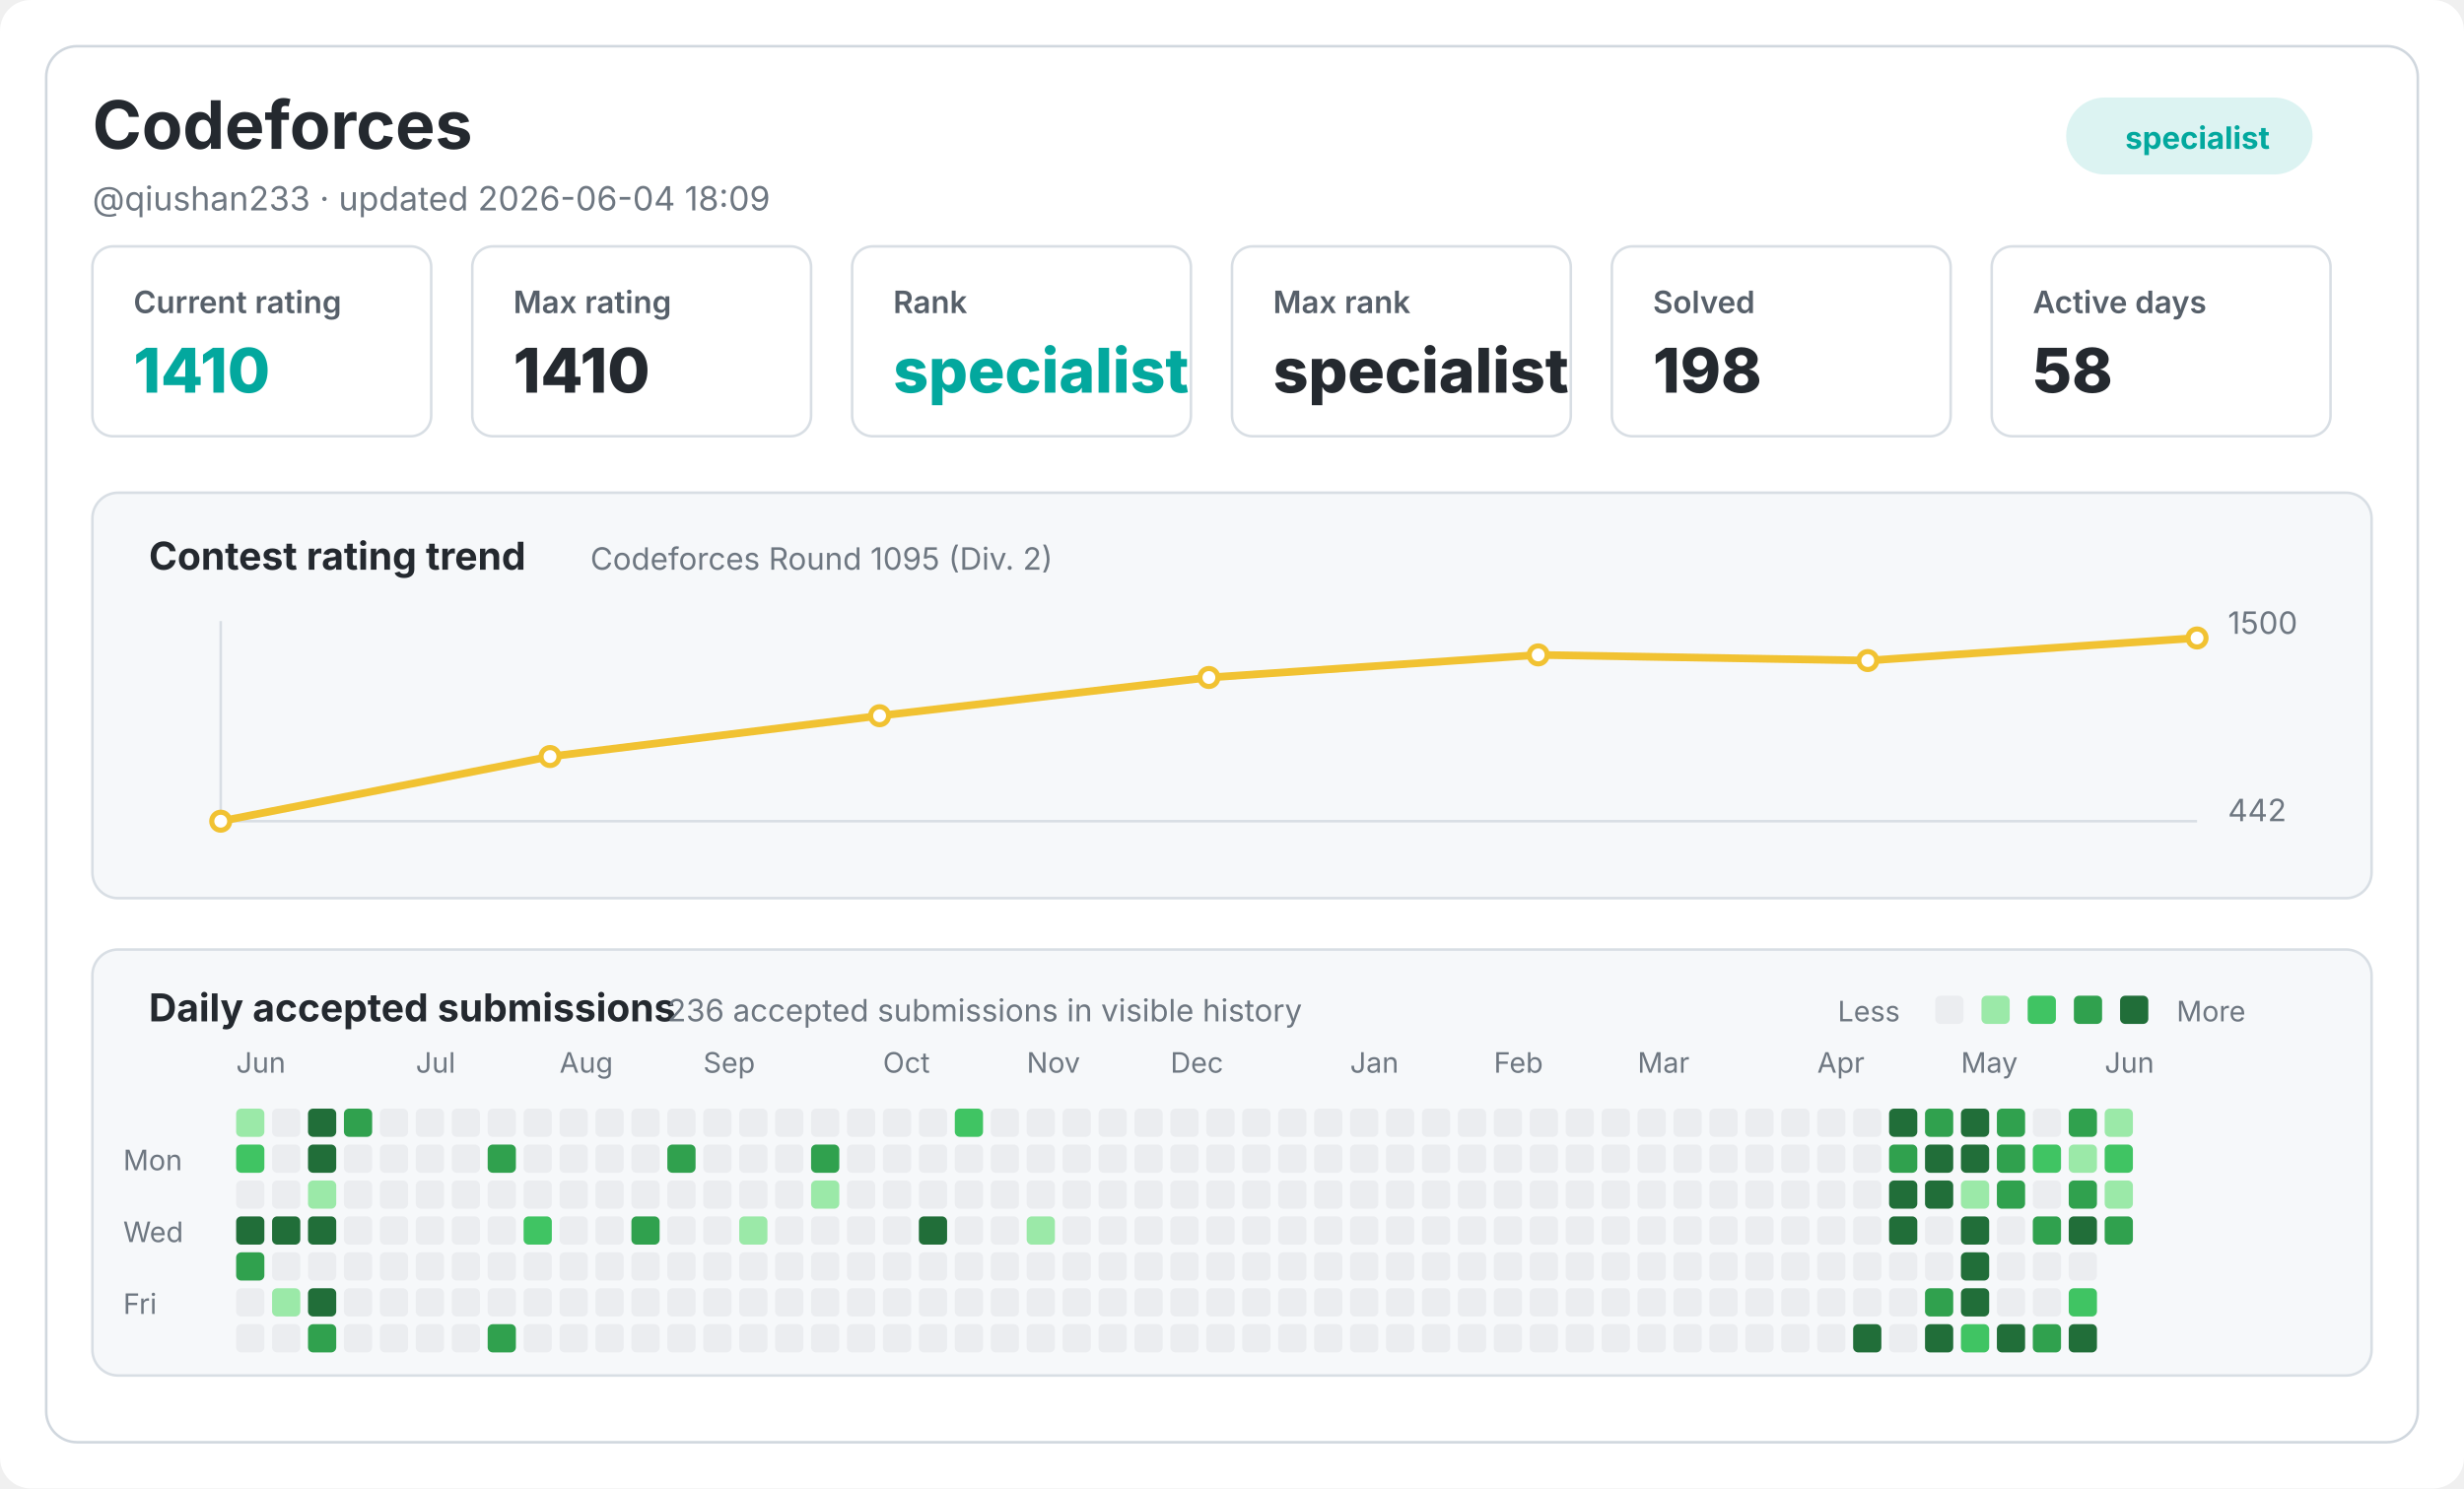
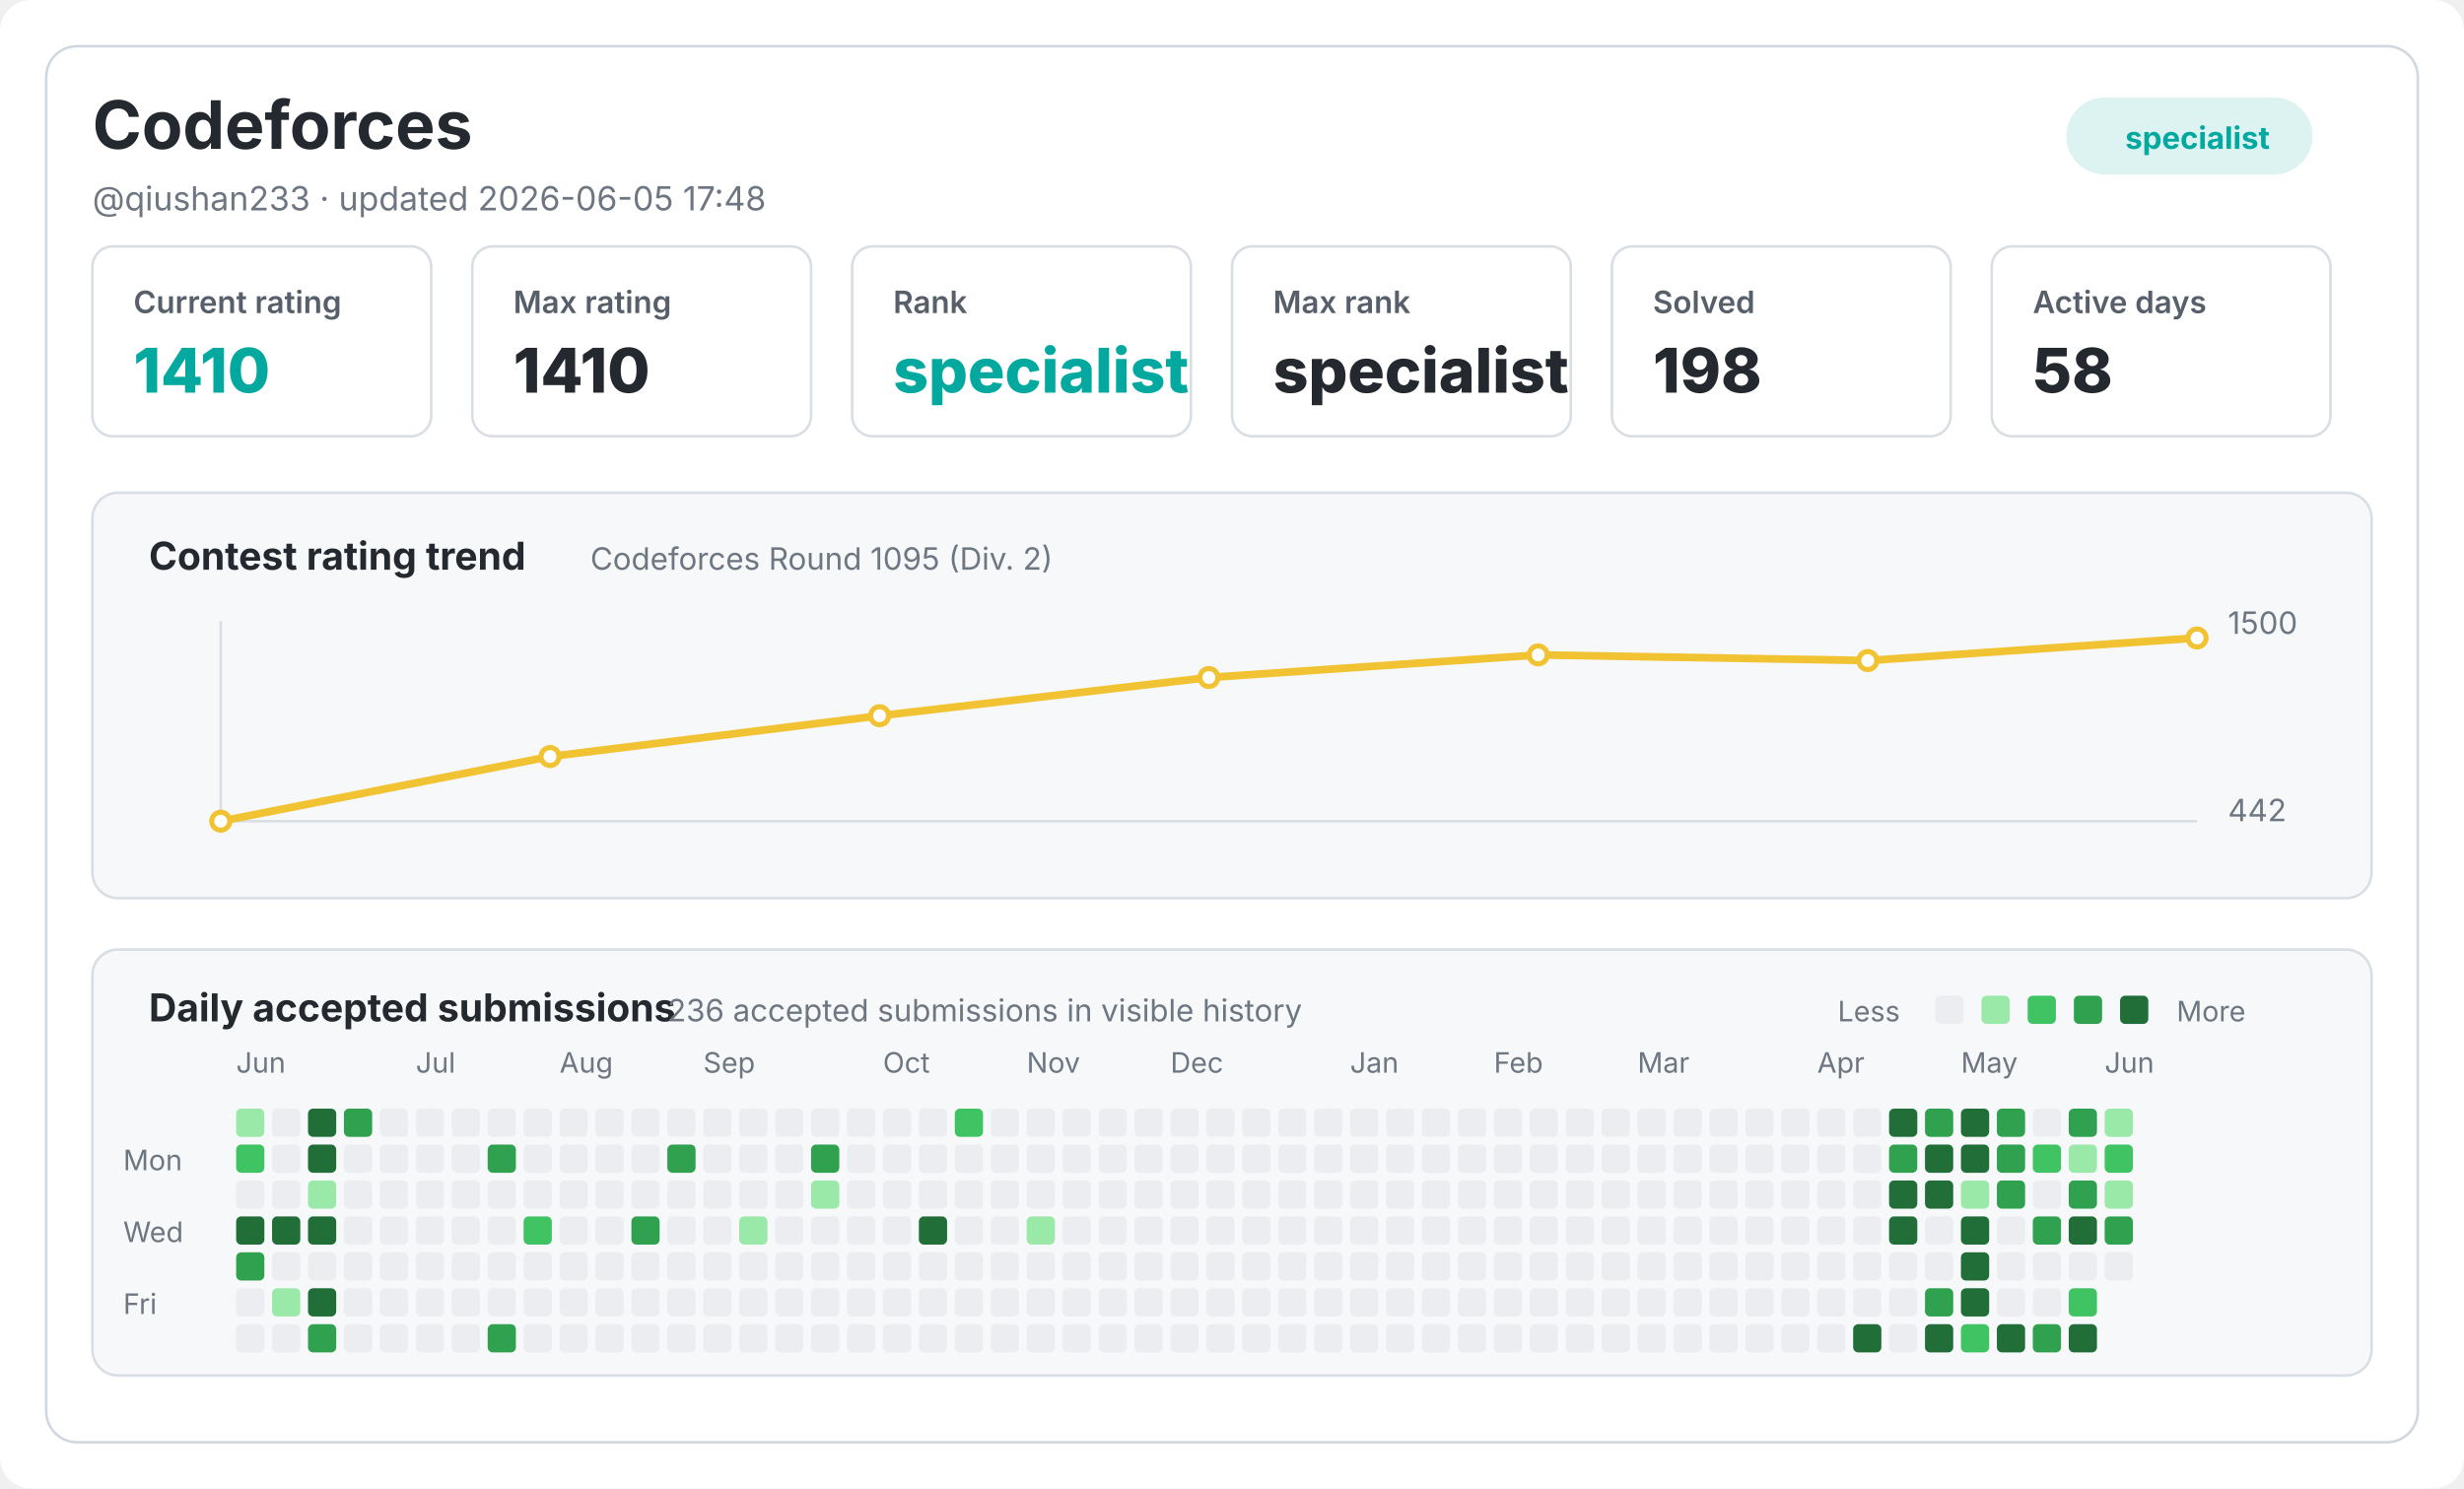
<svg xmlns="http://www.w3.org/2000/svg" width="960" height="580" viewBox="0 0 960 580" role="img" aria-label="Codeforces statistics for qiushan233">
  <style>
  .bg { fill: #ffffff; }
  .shell { fill: #ffffff; stroke: #d0d7de; }
  .soft { fill: #f6f8fa; stroke: #d8dee4; }
  .metric-card { fill: #ffffff; stroke: #d8dee4; }
  .title { font: 700 26px -apple-system,BlinkMacSystemFont,"Segoe UI",sans-serif; fill: #24292f; }
  .subtitle { font: 13px -apple-system,BlinkMacSystemFont,"Segoe UI",sans-serif; fill: #6e7781; }
  .section-title { font: 700 15px -apple-system,BlinkMacSystemFont,"Segoe UI",sans-serif; fill: #24292f; }
  .metric-label { font: 600 12px -apple-system,BlinkMacSystemFont,"Segoe UI",sans-serif; fill: #57606a; }
  .metric-value { font: 800 24px -apple-system,BlinkMacSystemFont,"Segoe UI",sans-serif; fill: #24292f; }
  .muted { font: 12px -apple-system,BlinkMacSystemFont,"Segoe UI",sans-serif; fill: #6e7781; }
  .small { font-size: 11px; }
  .rank { fill: #03a89e; }
  .grid { stroke: #d8dee4; stroke-width: 1; }
  .badge-bg { fill: #03a89e; opacity: 0.14; }
  .badge-text { font: 700 12px -apple-system,BlinkMacSystemFont,"Segoe UI",sans-serif; fill: #03a89e; }
  .heat-cell { cursor: default; transition: stroke 0.12s ease, stroke-width 0.12s ease; }
  .heat-cell:hover { stroke: #0969da; stroke-width: 1.5; }
</style>
  <rect class="bg" width="960" height="580" rx="12" />
  <rect class="shell" x="18" y="18" width="924" height="544" rx="12" />
  <text x="36" y="58" class="title">Codeforces</text>
-   <text x="36" y="82" class="subtitle">@qiushan233 · updated 2026-06-04 18:09</text>
+   <text x="36" y="82" class="subtitle">@qiushan233 · updated 2026-06-05 17:48</text>
  <rect x="805" y="38" width="96" height="30" rx="15" class="badge-bg" />
  <text x="828" y="58" class="badge-text">specialist</text>
  <rect x="36" y="96" width="132" height="74" rx="8" class="metric-card" />
  <text x="52" y="122" class="metric-label">Current rating</text>
  <text x="52" y="153" class="metric-value rank">1410</text>
  <rect x="184" y="96" width="132" height="74" rx="8" class="metric-card" />
  <text x="200" y="122" class="metric-label">Max rating</text>
  <text x="200" y="153" class="metric-value">1410</text>
  <rect x="332" y="96" width="132" height="74" rx="8" class="metric-card" />
  <text x="348" y="122" class="metric-label">Rank</text>
  <text x="348" y="153" class="metric-value rank">specialist</text>
  <rect x="480" y="96" width="132" height="74" rx="8" class="metric-card" />
  <text x="496" y="122" class="metric-label">Max rank</text>
  <text x="496" y="153" class="metric-value">specialist</text>
  <rect x="628" y="96" width="132" height="74" rx="8" class="metric-card" />
  <text x="644" y="122" class="metric-label">Solved</text>
  <text x="644" y="153" class="metric-value">198</text>
  <rect x="776" y="96" width="132" height="74" rx="8" class="metric-card" />
  <text x="792" y="122" class="metric-label">Active days</text>
  <text x="792" y="153" class="metric-value">58</text>
  <rect class="soft" x="36" y="192" width="888" height="158" rx="10" />
  <text x="58" y="222" class="section-title">Contest rating trend</text>
  <text x="230" y="222" class="muted">Codeforces Round 1095 (Div. 2)</text>
  <line x1="86" y1="320" x2="856" y2="320" class="grid" />
  <line x1="86" y1="242" x2="86" y2="320" class="grid" />
  <text x="868" y="247" class="muted">1500</text>
  <text x="868" y="320" class="muted">442</text>
  <polyline points="86.0,320.0 214.3,294.8 342.7,278.9 471.0,264.0 599.3,255.2 727.7,257.4 856.0,248.6" fill="none" stroke="#f1c232" stroke-width="3" stroke-linecap="round" stroke-linejoin="round" />
  <circle cx="86.0" cy="320.0" r="3.5" fill="#fff" stroke="#f1c232" stroke-width="2" />
  <circle cx="214.3" cy="294.8" r="3.5" fill="#fff" stroke="#f1c232" stroke-width="2" />
  <circle cx="342.7" cy="278.9" r="3.5" fill="#fff" stroke="#f1c232" stroke-width="2" />
  <circle cx="471.0" cy="264.0" r="3.5" fill="#fff" stroke="#f1c232" stroke-width="2" />
  <circle cx="599.3" cy="255.2" r="3.5" fill="#fff" stroke="#f1c232" stroke-width="2" />
  <circle cx="727.7" cy="257.4" r="3.5" fill="#fff" stroke="#f1c232" stroke-width="2" />
  <circle cx="856.0" cy="248.6" r="3.5" fill="#fff" stroke="#f1c232" stroke-width="2" />
  <rect class="soft" x="36" y="370" width="888" height="166" rx="10" />
  <text x="58" y="398" class="section-title">Daily accepted submissions</text>
  <text x="260" y="398" class="muted">236 accepted submissions in visible history</text>
  <text x="92" y="418" class="muted small">Jun</text>
  <text x="162" y="418" class="muted small">Jul</text>
  <text x="218" y="418" class="muted small">Aug</text>
  <text x="274" y="418" class="muted small">Sep</text>
  <text x="344" y="418" class="muted small">Oct</text>
  <text x="400" y="418" class="muted small">Nov</text>
  <text x="456" y="418" class="muted small">Dec</text>
  <text x="526" y="418" class="muted small">Jan</text>
  <text x="582" y="418" class="muted small">Feb</text>
  <text x="638" y="418" class="muted small">Mar</text>
  <text x="708" y="418" class="muted small">Apr</text>
  <text x="764" y="418" class="muted small">May</text>
  <text x="820" y="418" class="muted small">Jun</text>
  <text x="48" y="456" class="muted small">Mon</text>
  <text x="48" y="484" class="muted small">Wed</text>
  <text x="48" y="512" class="muted small">Fri</text>
  <rect class="heat-cell" x="92" y="432" width="11" height="11" rx="2" fill="#9be9a8" />
  <rect class="heat-cell" x="92" y="446" width="11" height="11" rx="2" fill="#40c463" />
  <rect class="heat-cell" x="92" y="460" width="11" height="11" rx="2" fill="#ebedf0" />
  <rect class="heat-cell" x="92" y="474" width="11" height="11" rx="2" fill="#216e39" />
  <rect class="heat-cell" x="92" y="488" width="11" height="11" rx="2" fill="#30a14e" />
  <rect class="heat-cell" x="92" y="502" width="11" height="11" rx="2" fill="#ebedf0" />
  <rect class="heat-cell" x="92" y="516" width="11" height="11" rx="2" fill="#ebedf0" />
  <rect class="heat-cell" x="106" y="432" width="11" height="11" rx="2" fill="#ebedf0" />
  <rect class="heat-cell" x="106" y="446" width="11" height="11" rx="2" fill="#ebedf0" />
  <rect class="heat-cell" x="106" y="460" width="11" height="11" rx="2" fill="#ebedf0" />
  <rect class="heat-cell" x="106" y="474" width="11" height="11" rx="2" fill="#216e39" />
  <rect class="heat-cell" x="106" y="488" width="11" height="11" rx="2" fill="#ebedf0" />
  <rect class="heat-cell" x="106" y="502" width="11" height="11" rx="2" fill="#9be9a8" />
  <rect class="heat-cell" x="106" y="516" width="11" height="11" rx="2" fill="#ebedf0" />
  <rect class="heat-cell" x="120" y="432" width="11" height="11" rx="2" fill="#216e39" />
  <rect class="heat-cell" x="120" y="446" width="11" height="11" rx="2" fill="#216e39" />
  <rect class="heat-cell" x="120" y="460" width="11" height="11" rx="2" fill="#9be9a8" />
  <rect class="heat-cell" x="120" y="474" width="11" height="11" rx="2" fill="#216e39" />
  <rect class="heat-cell" x="120" y="488" width="11" height="11" rx="2" fill="#ebedf0" />
  <rect class="heat-cell" x="120" y="502" width="11" height="11" rx="2" fill="#216e39" />
  <rect class="heat-cell" x="120" y="516" width="11" height="11" rx="2" fill="#30a14e" />
  <rect class="heat-cell" x="134" y="432" width="11" height="11" rx="2" fill="#30a14e" />
  <rect class="heat-cell" x="134" y="446" width="11" height="11" rx="2" fill="#ebedf0" />
  <rect class="heat-cell" x="134" y="460" width="11" height="11" rx="2" fill="#ebedf0" />
  <rect class="heat-cell" x="134" y="474" width="11" height="11" rx="2" fill="#ebedf0" />
  <rect class="heat-cell" x="134" y="488" width="11" height="11" rx="2" fill="#ebedf0" />
  <rect class="heat-cell" x="134" y="502" width="11" height="11" rx="2" fill="#ebedf0" />
  <rect class="heat-cell" x="134" y="516" width="11" height="11" rx="2" fill="#ebedf0" />
  <rect class="heat-cell" x="148" y="432" width="11" height="11" rx="2" fill="#ebedf0" />
  <rect class="heat-cell" x="148" y="446" width="11" height="11" rx="2" fill="#ebedf0" />
  <rect class="heat-cell" x="148" y="460" width="11" height="11" rx="2" fill="#ebedf0" />
  <rect class="heat-cell" x="148" y="474" width="11" height="11" rx="2" fill="#ebedf0" />
  <rect class="heat-cell" x="148" y="488" width="11" height="11" rx="2" fill="#ebedf0" />
  <rect class="heat-cell" x="148" y="502" width="11" height="11" rx="2" fill="#ebedf0" />
  <rect class="heat-cell" x="148" y="516" width="11" height="11" rx="2" fill="#ebedf0" />
  <rect class="heat-cell" x="162" y="432" width="11" height="11" rx="2" fill="#ebedf0" />
  <rect class="heat-cell" x="162" y="446" width="11" height="11" rx="2" fill="#ebedf0" />
  <rect class="heat-cell" x="162" y="460" width="11" height="11" rx="2" fill="#ebedf0" />
  <rect class="heat-cell" x="162" y="474" width="11" height="11" rx="2" fill="#ebedf0" />
  <rect class="heat-cell" x="162" y="488" width="11" height="11" rx="2" fill="#ebedf0" />
  <rect class="heat-cell" x="162" y="502" width="11" height="11" rx="2" fill="#ebedf0" />
  <rect class="heat-cell" x="162" y="516" width="11" height="11" rx="2" fill="#ebedf0" />
  <rect class="heat-cell" x="176" y="432" width="11" height="11" rx="2" fill="#ebedf0" />
  <rect class="heat-cell" x="176" y="446" width="11" height="11" rx="2" fill="#ebedf0" />
  <rect class="heat-cell" x="176" y="460" width="11" height="11" rx="2" fill="#ebedf0" />
  <rect class="heat-cell" x="176" y="474" width="11" height="11" rx="2" fill="#ebedf0" />
  <rect class="heat-cell" x="176" y="488" width="11" height="11" rx="2" fill="#ebedf0" />
  <rect class="heat-cell" x="176" y="502" width="11" height="11" rx="2" fill="#ebedf0" />
  <rect class="heat-cell" x="176" y="516" width="11" height="11" rx="2" fill="#ebedf0" />
  <rect class="heat-cell" x="190" y="432" width="11" height="11" rx="2" fill="#ebedf0" />
  <rect class="heat-cell" x="190" y="446" width="11" height="11" rx="2" fill="#30a14e" />
  <rect class="heat-cell" x="190" y="460" width="11" height="11" rx="2" fill="#ebedf0" />
  <rect class="heat-cell" x="190" y="474" width="11" height="11" rx="2" fill="#ebedf0" />
  <rect class="heat-cell" x="190" y="488" width="11" height="11" rx="2" fill="#ebedf0" />
  <rect class="heat-cell" x="190" y="502" width="11" height="11" rx="2" fill="#ebedf0" />
  <rect class="heat-cell" x="190" y="516" width="11" height="11" rx="2" fill="#30a14e" />
  <rect class="heat-cell" x="204" y="432" width="11" height="11" rx="2" fill="#ebedf0" />
  <rect class="heat-cell" x="204" y="446" width="11" height="11" rx="2" fill="#ebedf0" />
  <rect class="heat-cell" x="204" y="460" width="11" height="11" rx="2" fill="#ebedf0" />
  <rect class="heat-cell" x="204" y="474" width="11" height="11" rx="2" fill="#40c463" />
  <rect class="heat-cell" x="204" y="488" width="11" height="11" rx="2" fill="#ebedf0" />
  <rect class="heat-cell" x="204" y="502" width="11" height="11" rx="2" fill="#ebedf0" />
  <rect class="heat-cell" x="204" y="516" width="11" height="11" rx="2" fill="#ebedf0" />
  <rect class="heat-cell" x="218" y="432" width="11" height="11" rx="2" fill="#ebedf0" />
  <rect class="heat-cell" x="218" y="446" width="11" height="11" rx="2" fill="#ebedf0" />
  <rect class="heat-cell" x="218" y="460" width="11" height="11" rx="2" fill="#ebedf0" />
  <rect class="heat-cell" x="218" y="474" width="11" height="11" rx="2" fill="#ebedf0" />
  <rect class="heat-cell" x="218" y="488" width="11" height="11" rx="2" fill="#ebedf0" />
  <rect class="heat-cell" x="218" y="502" width="11" height="11" rx="2" fill="#ebedf0" />
  <rect class="heat-cell" x="218" y="516" width="11" height="11" rx="2" fill="#ebedf0" />
  <rect class="heat-cell" x="232" y="432" width="11" height="11" rx="2" fill="#ebedf0" />
  <rect class="heat-cell" x="232" y="446" width="11" height="11" rx="2" fill="#ebedf0" />
  <rect class="heat-cell" x="232" y="460" width="11" height="11" rx="2" fill="#ebedf0" />
  <rect class="heat-cell" x="232" y="474" width="11" height="11" rx="2" fill="#ebedf0" />
  <rect class="heat-cell" x="232" y="488" width="11" height="11" rx="2" fill="#ebedf0" />
  <rect class="heat-cell" x="232" y="502" width="11" height="11" rx="2" fill="#ebedf0" />
  <rect class="heat-cell" x="232" y="516" width="11" height="11" rx="2" fill="#ebedf0" />
  <rect class="heat-cell" x="246" y="432" width="11" height="11" rx="2" fill="#ebedf0" />
  <rect class="heat-cell" x="246" y="446" width="11" height="11" rx="2" fill="#ebedf0" />
  <rect class="heat-cell" x="246" y="460" width="11" height="11" rx="2" fill="#ebedf0" />
  <rect class="heat-cell" x="246" y="474" width="11" height="11" rx="2" fill="#30a14e" />
  <rect class="heat-cell" x="246" y="488" width="11" height="11" rx="2" fill="#ebedf0" />
  <rect class="heat-cell" x="246" y="502" width="11" height="11" rx="2" fill="#ebedf0" />
  <rect class="heat-cell" x="246" y="516" width="11" height="11" rx="2" fill="#ebedf0" />
  <rect class="heat-cell" x="260" y="432" width="11" height="11" rx="2" fill="#ebedf0" />
  <rect class="heat-cell" x="260" y="446" width="11" height="11" rx="2" fill="#30a14e" />
  <rect class="heat-cell" x="260" y="460" width="11" height="11" rx="2" fill="#ebedf0" />
  <rect class="heat-cell" x="260" y="474" width="11" height="11" rx="2" fill="#ebedf0" />
  <rect class="heat-cell" x="260" y="488" width="11" height="11" rx="2" fill="#ebedf0" />
  <rect class="heat-cell" x="260" y="502" width="11" height="11" rx="2" fill="#ebedf0" />
  <rect class="heat-cell" x="260" y="516" width="11" height="11" rx="2" fill="#ebedf0" />
  <rect class="heat-cell" x="274" y="432" width="11" height="11" rx="2" fill="#ebedf0" />
  <rect class="heat-cell" x="274" y="446" width="11" height="11" rx="2" fill="#ebedf0" />
  <rect class="heat-cell" x="274" y="460" width="11" height="11" rx="2" fill="#ebedf0" />
  <rect class="heat-cell" x="274" y="474" width="11" height="11" rx="2" fill="#ebedf0" />
  <rect class="heat-cell" x="274" y="488" width="11" height="11" rx="2" fill="#ebedf0" />
  <rect class="heat-cell" x="274" y="502" width="11" height="11" rx="2" fill="#ebedf0" />
  <rect class="heat-cell" x="274" y="516" width="11" height="11" rx="2" fill="#ebedf0" />
  <rect class="heat-cell" x="288" y="432" width="11" height="11" rx="2" fill="#ebedf0" />
  <rect class="heat-cell" x="288" y="446" width="11" height="11" rx="2" fill="#ebedf0" />
  <rect class="heat-cell" x="288" y="460" width="11" height="11" rx="2" fill="#ebedf0" />
  <rect class="heat-cell" x="288" y="474" width="11" height="11" rx="2" fill="#9be9a8" />
  <rect class="heat-cell" x="288" y="488" width="11" height="11" rx="2" fill="#ebedf0" />
  <rect class="heat-cell" x="288" y="502" width="11" height="11" rx="2" fill="#ebedf0" />
  <rect class="heat-cell" x="288" y="516" width="11" height="11" rx="2" fill="#ebedf0" />
  <rect class="heat-cell" x="302" y="432" width="11" height="11" rx="2" fill="#ebedf0" />
  <rect class="heat-cell" x="302" y="446" width="11" height="11" rx="2" fill="#ebedf0" />
  <rect class="heat-cell" x="302" y="460" width="11" height="11" rx="2" fill="#ebedf0" />
  <rect class="heat-cell" x="302" y="474" width="11" height="11" rx="2" fill="#ebedf0" />
  <rect class="heat-cell" x="302" y="488" width="11" height="11" rx="2" fill="#ebedf0" />
  <rect class="heat-cell" x="302" y="502" width="11" height="11" rx="2" fill="#ebedf0" />
  <rect class="heat-cell" x="302" y="516" width="11" height="11" rx="2" fill="#ebedf0" />
  <rect class="heat-cell" x="316" y="432" width="11" height="11" rx="2" fill="#ebedf0" />
  <rect class="heat-cell" x="316" y="446" width="11" height="11" rx="2" fill="#30a14e" />
  <rect class="heat-cell" x="316" y="460" width="11" height="11" rx="2" fill="#9be9a8" />
  <rect class="heat-cell" x="316" y="474" width="11" height="11" rx="2" fill="#ebedf0" />
  <rect class="heat-cell" x="316" y="488" width="11" height="11" rx="2" fill="#ebedf0" />
  <rect class="heat-cell" x="316" y="502" width="11" height="11" rx="2" fill="#ebedf0" />
  <rect class="heat-cell" x="316" y="516" width="11" height="11" rx="2" fill="#ebedf0" />
  <rect class="heat-cell" x="330" y="432" width="11" height="11" rx="2" fill="#ebedf0" />
  <rect class="heat-cell" x="330" y="446" width="11" height="11" rx="2" fill="#ebedf0" />
  <rect class="heat-cell" x="330" y="460" width="11" height="11" rx="2" fill="#ebedf0" />
  <rect class="heat-cell" x="330" y="474" width="11" height="11" rx="2" fill="#ebedf0" />
  <rect class="heat-cell" x="330" y="488" width="11" height="11" rx="2" fill="#ebedf0" />
  <rect class="heat-cell" x="330" y="502" width="11" height="11" rx="2" fill="#ebedf0" />
  <rect class="heat-cell" x="330" y="516" width="11" height="11" rx="2" fill="#ebedf0" />
  <rect class="heat-cell" x="344" y="432" width="11" height="11" rx="2" fill="#ebedf0" />
  <rect class="heat-cell" x="344" y="446" width="11" height="11" rx="2" fill="#ebedf0" />
  <rect class="heat-cell" x="344" y="460" width="11" height="11" rx="2" fill="#ebedf0" />
  <rect class="heat-cell" x="344" y="474" width="11" height="11" rx="2" fill="#ebedf0" />
  <rect class="heat-cell" x="344" y="488" width="11" height="11" rx="2" fill="#ebedf0" />
  <rect class="heat-cell" x="344" y="502" width="11" height="11" rx="2" fill="#ebedf0" />
  <rect class="heat-cell" x="344" y="516" width="11" height="11" rx="2" fill="#ebedf0" />
  <rect class="heat-cell" x="358" y="432" width="11" height="11" rx="2" fill="#ebedf0" />
  <rect class="heat-cell" x="358" y="446" width="11" height="11" rx="2" fill="#ebedf0" />
  <rect class="heat-cell" x="358" y="460" width="11" height="11" rx="2" fill="#ebedf0" />
  <rect class="heat-cell" x="358" y="474" width="11" height="11" rx="2" fill="#216e39" />
  <rect class="heat-cell" x="358" y="488" width="11" height="11" rx="2" fill="#ebedf0" />
  <rect class="heat-cell" x="358" y="502" width="11" height="11" rx="2" fill="#ebedf0" />
  <rect class="heat-cell" x="358" y="516" width="11" height="11" rx="2" fill="#ebedf0" />
  <rect class="heat-cell" x="372" y="432" width="11" height="11" rx="2" fill="#40c463" />
  <rect class="heat-cell" x="372" y="446" width="11" height="11" rx="2" fill="#ebedf0" />
  <rect class="heat-cell" x="372" y="460" width="11" height="11" rx="2" fill="#ebedf0" />
  <rect class="heat-cell" x="372" y="474" width="11" height="11" rx="2" fill="#ebedf0" />
  <rect class="heat-cell" x="372" y="488" width="11" height="11" rx="2" fill="#ebedf0" />
  <rect class="heat-cell" x="372" y="502" width="11" height="11" rx="2" fill="#ebedf0" />
  <rect class="heat-cell" x="372" y="516" width="11" height="11" rx="2" fill="#ebedf0" />
  <rect class="heat-cell" x="386" y="432" width="11" height="11" rx="2" fill="#ebedf0" />
  <rect class="heat-cell" x="386" y="446" width="11" height="11" rx="2" fill="#ebedf0" />
  <rect class="heat-cell" x="386" y="460" width="11" height="11" rx="2" fill="#ebedf0" />
  <rect class="heat-cell" x="386" y="474" width="11" height="11" rx="2" fill="#ebedf0" />
  <rect class="heat-cell" x="386" y="488" width="11" height="11" rx="2" fill="#ebedf0" />
  <rect class="heat-cell" x="386" y="502" width="11" height="11" rx="2" fill="#ebedf0" />
  <rect class="heat-cell" x="386" y="516" width="11" height="11" rx="2" fill="#ebedf0" />
  <rect class="heat-cell" x="400" y="432" width="11" height="11" rx="2" fill="#ebedf0" />
  <rect class="heat-cell" x="400" y="446" width="11" height="11" rx="2" fill="#ebedf0" />
  <rect class="heat-cell" x="400" y="460" width="11" height="11" rx="2" fill="#ebedf0" />
  <rect class="heat-cell" x="400" y="474" width="11" height="11" rx="2" fill="#9be9a8" />
  <rect class="heat-cell" x="400" y="488" width="11" height="11" rx="2" fill="#ebedf0" />
  <rect class="heat-cell" x="400" y="502" width="11" height="11" rx="2" fill="#ebedf0" />
  <rect class="heat-cell" x="400" y="516" width="11" height="11" rx="2" fill="#ebedf0" />
  <rect class="heat-cell" x="414" y="432" width="11" height="11" rx="2" fill="#ebedf0" />
  <rect class="heat-cell" x="414" y="446" width="11" height="11" rx="2" fill="#ebedf0" />
  <rect class="heat-cell" x="414" y="460" width="11" height="11" rx="2" fill="#ebedf0" />
  <rect class="heat-cell" x="414" y="474" width="11" height="11" rx="2" fill="#ebedf0" />
  <rect class="heat-cell" x="414" y="488" width="11" height="11" rx="2" fill="#ebedf0" />
  <rect class="heat-cell" x="414" y="502" width="11" height="11" rx="2" fill="#ebedf0" />
  <rect class="heat-cell" x="414" y="516" width="11" height="11" rx="2" fill="#ebedf0" />
  <rect class="heat-cell" x="428" y="432" width="11" height="11" rx="2" fill="#ebedf0" />
  <rect class="heat-cell" x="428" y="446" width="11" height="11" rx="2" fill="#ebedf0" />
  <rect class="heat-cell" x="428" y="460" width="11" height="11" rx="2" fill="#ebedf0" />
  <rect class="heat-cell" x="428" y="474" width="11" height="11" rx="2" fill="#ebedf0" />
  <rect class="heat-cell" x="428" y="488" width="11" height="11" rx="2" fill="#ebedf0" />
  <rect class="heat-cell" x="428" y="502" width="11" height="11" rx="2" fill="#ebedf0" />
  <rect class="heat-cell" x="428" y="516" width="11" height="11" rx="2" fill="#ebedf0" />
  <rect class="heat-cell" x="442" y="432" width="11" height="11" rx="2" fill="#ebedf0" />
  <rect class="heat-cell" x="442" y="446" width="11" height="11" rx="2" fill="#ebedf0" />
  <rect class="heat-cell" x="442" y="460" width="11" height="11" rx="2" fill="#ebedf0" />
  <rect class="heat-cell" x="442" y="474" width="11" height="11" rx="2" fill="#ebedf0" />
  <rect class="heat-cell" x="442" y="488" width="11" height="11" rx="2" fill="#ebedf0" />
  <rect class="heat-cell" x="442" y="502" width="11" height="11" rx="2" fill="#ebedf0" />
  <rect class="heat-cell" x="442" y="516" width="11" height="11" rx="2" fill="#ebedf0" />
  <rect class="heat-cell" x="456" y="432" width="11" height="11" rx="2" fill="#ebedf0" />
  <rect class="heat-cell" x="456" y="446" width="11" height="11" rx="2" fill="#ebedf0" />
  <rect class="heat-cell" x="456" y="460" width="11" height="11" rx="2" fill="#ebedf0" />
  <rect class="heat-cell" x="456" y="474" width="11" height="11" rx="2" fill="#ebedf0" />
  <rect class="heat-cell" x="456" y="488" width="11" height="11" rx="2" fill="#ebedf0" />
  <rect class="heat-cell" x="456" y="502" width="11" height="11" rx="2" fill="#ebedf0" />
  <rect class="heat-cell" x="456" y="516" width="11" height="11" rx="2" fill="#ebedf0" />
  <rect class="heat-cell" x="470" y="432" width="11" height="11" rx="2" fill="#ebedf0" />
  <rect class="heat-cell" x="470" y="446" width="11" height="11" rx="2" fill="#ebedf0" />
  <rect class="heat-cell" x="470" y="460" width="11" height="11" rx="2" fill="#ebedf0" />
  <rect class="heat-cell" x="470" y="474" width="11" height="11" rx="2" fill="#ebedf0" />
  <rect class="heat-cell" x="470" y="488" width="11" height="11" rx="2" fill="#ebedf0" />
  <rect class="heat-cell" x="470" y="502" width="11" height="11" rx="2" fill="#ebedf0" />
  <rect class="heat-cell" x="470" y="516" width="11" height="11" rx="2" fill="#ebedf0" />
  <rect class="heat-cell" x="484" y="432" width="11" height="11" rx="2" fill="#ebedf0" />
  <rect class="heat-cell" x="484" y="446" width="11" height="11" rx="2" fill="#ebedf0" />
  <rect class="heat-cell" x="484" y="460" width="11" height="11" rx="2" fill="#ebedf0" />
  <rect class="heat-cell" x="484" y="474" width="11" height="11" rx="2" fill="#ebedf0" />
  <rect class="heat-cell" x="484" y="488" width="11" height="11" rx="2" fill="#ebedf0" />
  <rect class="heat-cell" x="484" y="502" width="11" height="11" rx="2" fill="#ebedf0" />
  <rect class="heat-cell" x="484" y="516" width="11" height="11" rx="2" fill="#ebedf0" />
  <rect class="heat-cell" x="498" y="432" width="11" height="11" rx="2" fill="#ebedf0" />
  <rect class="heat-cell" x="498" y="446" width="11" height="11" rx="2" fill="#ebedf0" />
  <rect class="heat-cell" x="498" y="460" width="11" height="11" rx="2" fill="#ebedf0" />
  <rect class="heat-cell" x="498" y="474" width="11" height="11" rx="2" fill="#ebedf0" />
  <rect class="heat-cell" x="498" y="488" width="11" height="11" rx="2" fill="#ebedf0" />
  <rect class="heat-cell" x="498" y="502" width="11" height="11" rx="2" fill="#ebedf0" />
  <rect class="heat-cell" x="498" y="516" width="11" height="11" rx="2" fill="#ebedf0" />
  <rect class="heat-cell" x="512" y="432" width="11" height="11" rx="2" fill="#ebedf0" />
  <rect class="heat-cell" x="512" y="446" width="11" height="11" rx="2" fill="#ebedf0" />
  <rect class="heat-cell" x="512" y="460" width="11" height="11" rx="2" fill="#ebedf0" />
  <rect class="heat-cell" x="512" y="474" width="11" height="11" rx="2" fill="#ebedf0" />
  <rect class="heat-cell" x="512" y="488" width="11" height="11" rx="2" fill="#ebedf0" />
  <rect class="heat-cell" x="512" y="502" width="11" height="11" rx="2" fill="#ebedf0" />
  <rect class="heat-cell" x="512" y="516" width="11" height="11" rx="2" fill="#ebedf0" />
  <rect class="heat-cell" x="526" y="432" width="11" height="11" rx="2" fill="#ebedf0" />
  <rect class="heat-cell" x="526" y="446" width="11" height="11" rx="2" fill="#ebedf0" />
  <rect class="heat-cell" x="526" y="460" width="11" height="11" rx="2" fill="#ebedf0" />
  <rect class="heat-cell" x="526" y="474" width="11" height="11" rx="2" fill="#ebedf0" />
  <rect class="heat-cell" x="526" y="488" width="11" height="11" rx="2" fill="#ebedf0" />
  <rect class="heat-cell" x="526" y="502" width="11" height="11" rx="2" fill="#ebedf0" />
  <rect class="heat-cell" x="526" y="516" width="11" height="11" rx="2" fill="#ebedf0" />
  <rect class="heat-cell" x="540" y="432" width="11" height="11" rx="2" fill="#ebedf0" />
  <rect class="heat-cell" x="540" y="446" width="11" height="11" rx="2" fill="#ebedf0" />
  <rect class="heat-cell" x="540" y="460" width="11" height="11" rx="2" fill="#ebedf0" />
  <rect class="heat-cell" x="540" y="474" width="11" height="11" rx="2" fill="#ebedf0" />
  <rect class="heat-cell" x="540" y="488" width="11" height="11" rx="2" fill="#ebedf0" />
  <rect class="heat-cell" x="540" y="502" width="11" height="11" rx="2" fill="#ebedf0" />
  <rect class="heat-cell" x="540" y="516" width="11" height="11" rx="2" fill="#ebedf0" />
  <rect class="heat-cell" x="554" y="432" width="11" height="11" rx="2" fill="#ebedf0" />
  <rect class="heat-cell" x="554" y="446" width="11" height="11" rx="2" fill="#ebedf0" />
  <rect class="heat-cell" x="554" y="460" width="11" height="11" rx="2" fill="#ebedf0" />
  <rect class="heat-cell" x="554" y="474" width="11" height="11" rx="2" fill="#ebedf0" />
  <rect class="heat-cell" x="554" y="488" width="11" height="11" rx="2" fill="#ebedf0" />
  <rect class="heat-cell" x="554" y="502" width="11" height="11" rx="2" fill="#ebedf0" />
  <rect class="heat-cell" x="554" y="516" width="11" height="11" rx="2" fill="#ebedf0" />
  <rect class="heat-cell" x="568" y="432" width="11" height="11" rx="2" fill="#ebedf0" />
  <rect class="heat-cell" x="568" y="446" width="11" height="11" rx="2" fill="#ebedf0" />
  <rect class="heat-cell" x="568" y="460" width="11" height="11" rx="2" fill="#ebedf0" />
  <rect class="heat-cell" x="568" y="474" width="11" height="11" rx="2" fill="#ebedf0" />
  <rect class="heat-cell" x="568" y="488" width="11" height="11" rx="2" fill="#ebedf0" />
  <rect class="heat-cell" x="568" y="502" width="11" height="11" rx="2" fill="#ebedf0" />
  <rect class="heat-cell" x="568" y="516" width="11" height="11" rx="2" fill="#ebedf0" />
  <rect class="heat-cell" x="582" y="432" width="11" height="11" rx="2" fill="#ebedf0" />
  <rect class="heat-cell" x="582" y="446" width="11" height="11" rx="2" fill="#ebedf0" />
  <rect class="heat-cell" x="582" y="460" width="11" height="11" rx="2" fill="#ebedf0" />
  <rect class="heat-cell" x="582" y="474" width="11" height="11" rx="2" fill="#ebedf0" />
  <rect class="heat-cell" x="582" y="488" width="11" height="11" rx="2" fill="#ebedf0" />
  <rect class="heat-cell" x="582" y="502" width="11" height="11" rx="2" fill="#ebedf0" />
  <rect class="heat-cell" x="582" y="516" width="11" height="11" rx="2" fill="#ebedf0" />
  <rect class="heat-cell" x="596" y="432" width="11" height="11" rx="2" fill="#ebedf0" />
  <rect class="heat-cell" x="596" y="446" width="11" height="11" rx="2" fill="#ebedf0" />
  <rect class="heat-cell" x="596" y="460" width="11" height="11" rx="2" fill="#ebedf0" />
  <rect class="heat-cell" x="596" y="474" width="11" height="11" rx="2" fill="#ebedf0" />
  <rect class="heat-cell" x="596" y="488" width="11" height="11" rx="2" fill="#ebedf0" />
  <rect class="heat-cell" x="596" y="502" width="11" height="11" rx="2" fill="#ebedf0" />
  <rect class="heat-cell" x="596" y="516" width="11" height="11" rx="2" fill="#ebedf0" />
  <rect class="heat-cell" x="610" y="432" width="11" height="11" rx="2" fill="#ebedf0" />
  <rect class="heat-cell" x="610" y="446" width="11" height="11" rx="2" fill="#ebedf0" />
  <rect class="heat-cell" x="610" y="460" width="11" height="11" rx="2" fill="#ebedf0" />
  <rect class="heat-cell" x="610" y="474" width="11" height="11" rx="2" fill="#ebedf0" />
  <rect class="heat-cell" x="610" y="488" width="11" height="11" rx="2" fill="#ebedf0" />
  <rect class="heat-cell" x="610" y="502" width="11" height="11" rx="2" fill="#ebedf0" />
  <rect class="heat-cell" x="610" y="516" width="11" height="11" rx="2" fill="#ebedf0" />
  <rect class="heat-cell" x="624" y="432" width="11" height="11" rx="2" fill="#ebedf0" />
  <rect class="heat-cell" x="624" y="446" width="11" height="11" rx="2" fill="#ebedf0" />
  <rect class="heat-cell" x="624" y="460" width="11" height="11" rx="2" fill="#ebedf0" />
  <rect class="heat-cell" x="624" y="474" width="11" height="11" rx="2" fill="#ebedf0" />
  <rect class="heat-cell" x="624" y="488" width="11" height="11" rx="2" fill="#ebedf0" />
  <rect class="heat-cell" x="624" y="502" width="11" height="11" rx="2" fill="#ebedf0" />
  <rect class="heat-cell" x="624" y="516" width="11" height="11" rx="2" fill="#ebedf0" />
  <rect class="heat-cell" x="638" y="432" width="11" height="11" rx="2" fill="#ebedf0" />
  <rect class="heat-cell" x="638" y="446" width="11" height="11" rx="2" fill="#ebedf0" />
  <rect class="heat-cell" x="638" y="460" width="11" height="11" rx="2" fill="#ebedf0" />
  <rect class="heat-cell" x="638" y="474" width="11" height="11" rx="2" fill="#ebedf0" />
  <rect class="heat-cell" x="638" y="488" width="11" height="11" rx="2" fill="#ebedf0" />
  <rect class="heat-cell" x="638" y="502" width="11" height="11" rx="2" fill="#ebedf0" />
  <rect class="heat-cell" x="638" y="516" width="11" height="11" rx="2" fill="#ebedf0" />
  <rect class="heat-cell" x="652" y="432" width="11" height="11" rx="2" fill="#ebedf0" />
  <rect class="heat-cell" x="652" y="446" width="11" height="11" rx="2" fill="#ebedf0" />
  <rect class="heat-cell" x="652" y="460" width="11" height="11" rx="2" fill="#ebedf0" />
  <rect class="heat-cell" x="652" y="474" width="11" height="11" rx="2" fill="#ebedf0" />
  <rect class="heat-cell" x="652" y="488" width="11" height="11" rx="2" fill="#ebedf0" />
  <rect class="heat-cell" x="652" y="502" width="11" height="11" rx="2" fill="#ebedf0" />
  <rect class="heat-cell" x="652" y="516" width="11" height="11" rx="2" fill="#ebedf0" />
  <rect class="heat-cell" x="666" y="432" width="11" height="11" rx="2" fill="#ebedf0" />
  <rect class="heat-cell" x="666" y="446" width="11" height="11" rx="2" fill="#ebedf0" />
  <rect class="heat-cell" x="666" y="460" width="11" height="11" rx="2" fill="#ebedf0" />
  <rect class="heat-cell" x="666" y="474" width="11" height="11" rx="2" fill="#ebedf0" />
  <rect class="heat-cell" x="666" y="488" width="11" height="11" rx="2" fill="#ebedf0" />
  <rect class="heat-cell" x="666" y="502" width="11" height="11" rx="2" fill="#ebedf0" />
  <rect class="heat-cell" x="666" y="516" width="11" height="11" rx="2" fill="#ebedf0" />
  <rect class="heat-cell" x="680" y="432" width="11" height="11" rx="2" fill="#ebedf0" />
  <rect class="heat-cell" x="680" y="446" width="11" height="11" rx="2" fill="#ebedf0" />
  <rect class="heat-cell" x="680" y="460" width="11" height="11" rx="2" fill="#ebedf0" />
  <rect class="heat-cell" x="680" y="474" width="11" height="11" rx="2" fill="#ebedf0" />
  <rect class="heat-cell" x="680" y="488" width="11" height="11" rx="2" fill="#ebedf0" />
  <rect class="heat-cell" x="680" y="502" width="11" height="11" rx="2" fill="#ebedf0" />
  <rect class="heat-cell" x="680" y="516" width="11" height="11" rx="2" fill="#ebedf0" />
  <rect class="heat-cell" x="694" y="432" width="11" height="11" rx="2" fill="#ebedf0" />
  <rect class="heat-cell" x="694" y="446" width="11" height="11" rx="2" fill="#ebedf0" />
  <rect class="heat-cell" x="694" y="460" width="11" height="11" rx="2" fill="#ebedf0" />
  <rect class="heat-cell" x="694" y="474" width="11" height="11" rx="2" fill="#ebedf0" />
  <rect class="heat-cell" x="694" y="488" width="11" height="11" rx="2" fill="#ebedf0" />
  <rect class="heat-cell" x="694" y="502" width="11" height="11" rx="2" fill="#ebedf0" />
  <rect class="heat-cell" x="694" y="516" width="11" height="11" rx="2" fill="#ebedf0" />
  <rect class="heat-cell" x="708" y="432" width="11" height="11" rx="2" fill="#ebedf0" />
  <rect class="heat-cell" x="708" y="446" width="11" height="11" rx="2" fill="#ebedf0" />
  <rect class="heat-cell" x="708" y="460" width="11" height="11" rx="2" fill="#ebedf0" />
  <rect class="heat-cell" x="708" y="474" width="11" height="11" rx="2" fill="#ebedf0" />
  <rect class="heat-cell" x="708" y="488" width="11" height="11" rx="2" fill="#ebedf0" />
  <rect class="heat-cell" x="708" y="502" width="11" height="11" rx="2" fill="#ebedf0" />
  <rect class="heat-cell" x="708" y="516" width="11" height="11" rx="2" fill="#ebedf0" />
  <rect class="heat-cell" x="722" y="432" width="11" height="11" rx="2" fill="#ebedf0" />
  <rect class="heat-cell" x="722" y="446" width="11" height="11" rx="2" fill="#ebedf0" />
  <rect class="heat-cell" x="722" y="460" width="11" height="11" rx="2" fill="#ebedf0" />
  <rect class="heat-cell" x="722" y="474" width="11" height="11" rx="2" fill="#ebedf0" />
  <rect class="heat-cell" x="722" y="488" width="11" height="11" rx="2" fill="#ebedf0" />
  <rect class="heat-cell" x="722" y="502" width="11" height="11" rx="2" fill="#ebedf0" />
  <rect class="heat-cell" x="722" y="516" width="11" height="11" rx="2" fill="#216e39" />
  <rect class="heat-cell" x="736" y="432" width="11" height="11" rx="2" fill="#216e39" />
  <rect class="heat-cell" x="736" y="446" width="11" height="11" rx="2" fill="#30a14e" />
  <rect class="heat-cell" x="736" y="460" width="11" height="11" rx="2" fill="#216e39" />
  <rect class="heat-cell" x="736" y="474" width="11" height="11" rx="2" fill="#216e39" />
  <rect class="heat-cell" x="736" y="488" width="11" height="11" rx="2" fill="#ebedf0" />
  <rect class="heat-cell" x="736" y="502" width="11" height="11" rx="2" fill="#ebedf0" />
  <rect class="heat-cell" x="736" y="516" width="11" height="11" rx="2" fill="#ebedf0" />
  <rect class="heat-cell" x="750" y="432" width="11" height="11" rx="2" fill="#30a14e" />
  <rect class="heat-cell" x="750" y="446" width="11" height="11" rx="2" fill="#216e39" />
  <rect class="heat-cell" x="750" y="460" width="11" height="11" rx="2" fill="#216e39" />
  <rect class="heat-cell" x="750" y="474" width="11" height="11" rx="2" fill="#ebedf0" />
  <rect class="heat-cell" x="750" y="488" width="11" height="11" rx="2" fill="#ebedf0" />
  <rect class="heat-cell" x="750" y="502" width="11" height="11" rx="2" fill="#30a14e" />
  <rect class="heat-cell" x="750" y="516" width="11" height="11" rx="2" fill="#216e39" />
  <rect class="heat-cell" x="764" y="432" width="11" height="11" rx="2" fill="#216e39" />
  <rect class="heat-cell" x="764" y="446" width="11" height="11" rx="2" fill="#216e39" />
  <rect class="heat-cell" x="764" y="460" width="11" height="11" rx="2" fill="#9be9a8" />
  <rect class="heat-cell" x="764" y="474" width="11" height="11" rx="2" fill="#216e39" />
  <rect class="heat-cell" x="764" y="488" width="11" height="11" rx="2" fill="#216e39" />
  <rect class="heat-cell" x="764" y="502" width="11" height="11" rx="2" fill="#216e39" />
  <rect class="heat-cell" x="764" y="516" width="11" height="11" rx="2" fill="#40c463" />
  <rect class="heat-cell" x="778" y="432" width="11" height="11" rx="2" fill="#30a14e" />
  <rect class="heat-cell" x="778" y="446" width="11" height="11" rx="2" fill="#30a14e" />
  <rect class="heat-cell" x="778" y="460" width="11" height="11" rx="2" fill="#30a14e" />
  <rect class="heat-cell" x="778" y="474" width="11" height="11" rx="2" fill="#ebedf0" />
  <rect class="heat-cell" x="778" y="488" width="11" height="11" rx="2" fill="#ebedf0" />
  <rect class="heat-cell" x="778" y="502" width="11" height="11" rx="2" fill="#ebedf0" />
  <rect class="heat-cell" x="778" y="516" width="11" height="11" rx="2" fill="#216e39" />
  <rect class="heat-cell" x="792" y="432" width="11" height="11" rx="2" fill="#ebedf0" />
  <rect class="heat-cell" x="792" y="446" width="11" height="11" rx="2" fill="#40c463" />
  <rect class="heat-cell" x="792" y="460" width="11" height="11" rx="2" fill="#ebedf0" />
  <rect class="heat-cell" x="792" y="474" width="11" height="11" rx="2" fill="#30a14e" />
  <rect class="heat-cell" x="792" y="488" width="11" height="11" rx="2" fill="#ebedf0" />
  <rect class="heat-cell" x="792" y="502" width="11" height="11" rx="2" fill="#ebedf0" />
  <rect class="heat-cell" x="792" y="516" width="11" height="11" rx="2" fill="#30a14e" />
  <rect class="heat-cell" x="806" y="432" width="11" height="11" rx="2" fill="#30a14e" />
  <rect class="heat-cell" x="806" y="446" width="11" height="11" rx="2" fill="#9be9a8" />
  <rect class="heat-cell" x="806" y="460" width="11" height="11" rx="2" fill="#30a14e" />
  <rect class="heat-cell" x="806" y="474" width="11" height="11" rx="2" fill="#216e39" />
  <rect class="heat-cell" x="806" y="488" width="11" height="11" rx="2" fill="#ebedf0" />
  <rect class="heat-cell" x="806" y="502" width="11" height="11" rx="2" fill="#40c463" />
  <rect class="heat-cell" x="806" y="516" width="11" height="11" rx="2" fill="#216e39" />
  <rect class="heat-cell" x="820" y="432" width="11" height="11" rx="2" fill="#9be9a8" />
  <rect class="heat-cell" x="820" y="446" width="11" height="11" rx="2" fill="#40c463" />
  <rect class="heat-cell" x="820" y="460" width="11" height="11" rx="2" fill="#9be9a8" />
  <rect class="heat-cell" x="820" y="474" width="11" height="11" rx="2" fill="#30a14e" />
+   <rect class="heat-cell" x="820" y="488" width="11" height="11" rx="2" fill="#ebedf0" />
  <text x="716" y="398" class="muted small">Less</text>
  <rect x="754" y="388" width="11" height="11" rx="2" fill="#ebedf0" />
  <rect x="772" y="388" width="11" height="11" rx="2" fill="#9be9a8" />
  <rect x="790" y="388" width="11" height="11" rx="2" fill="#40c463" />
  <rect x="808" y="388" width="11" height="11" rx="2" fill="#30a14e" />
  <rect x="826" y="388" width="11" height="11" rx="2" fill="#216e39" />
  <text x="848" y="398" class="muted small">More</text>
</svg>
